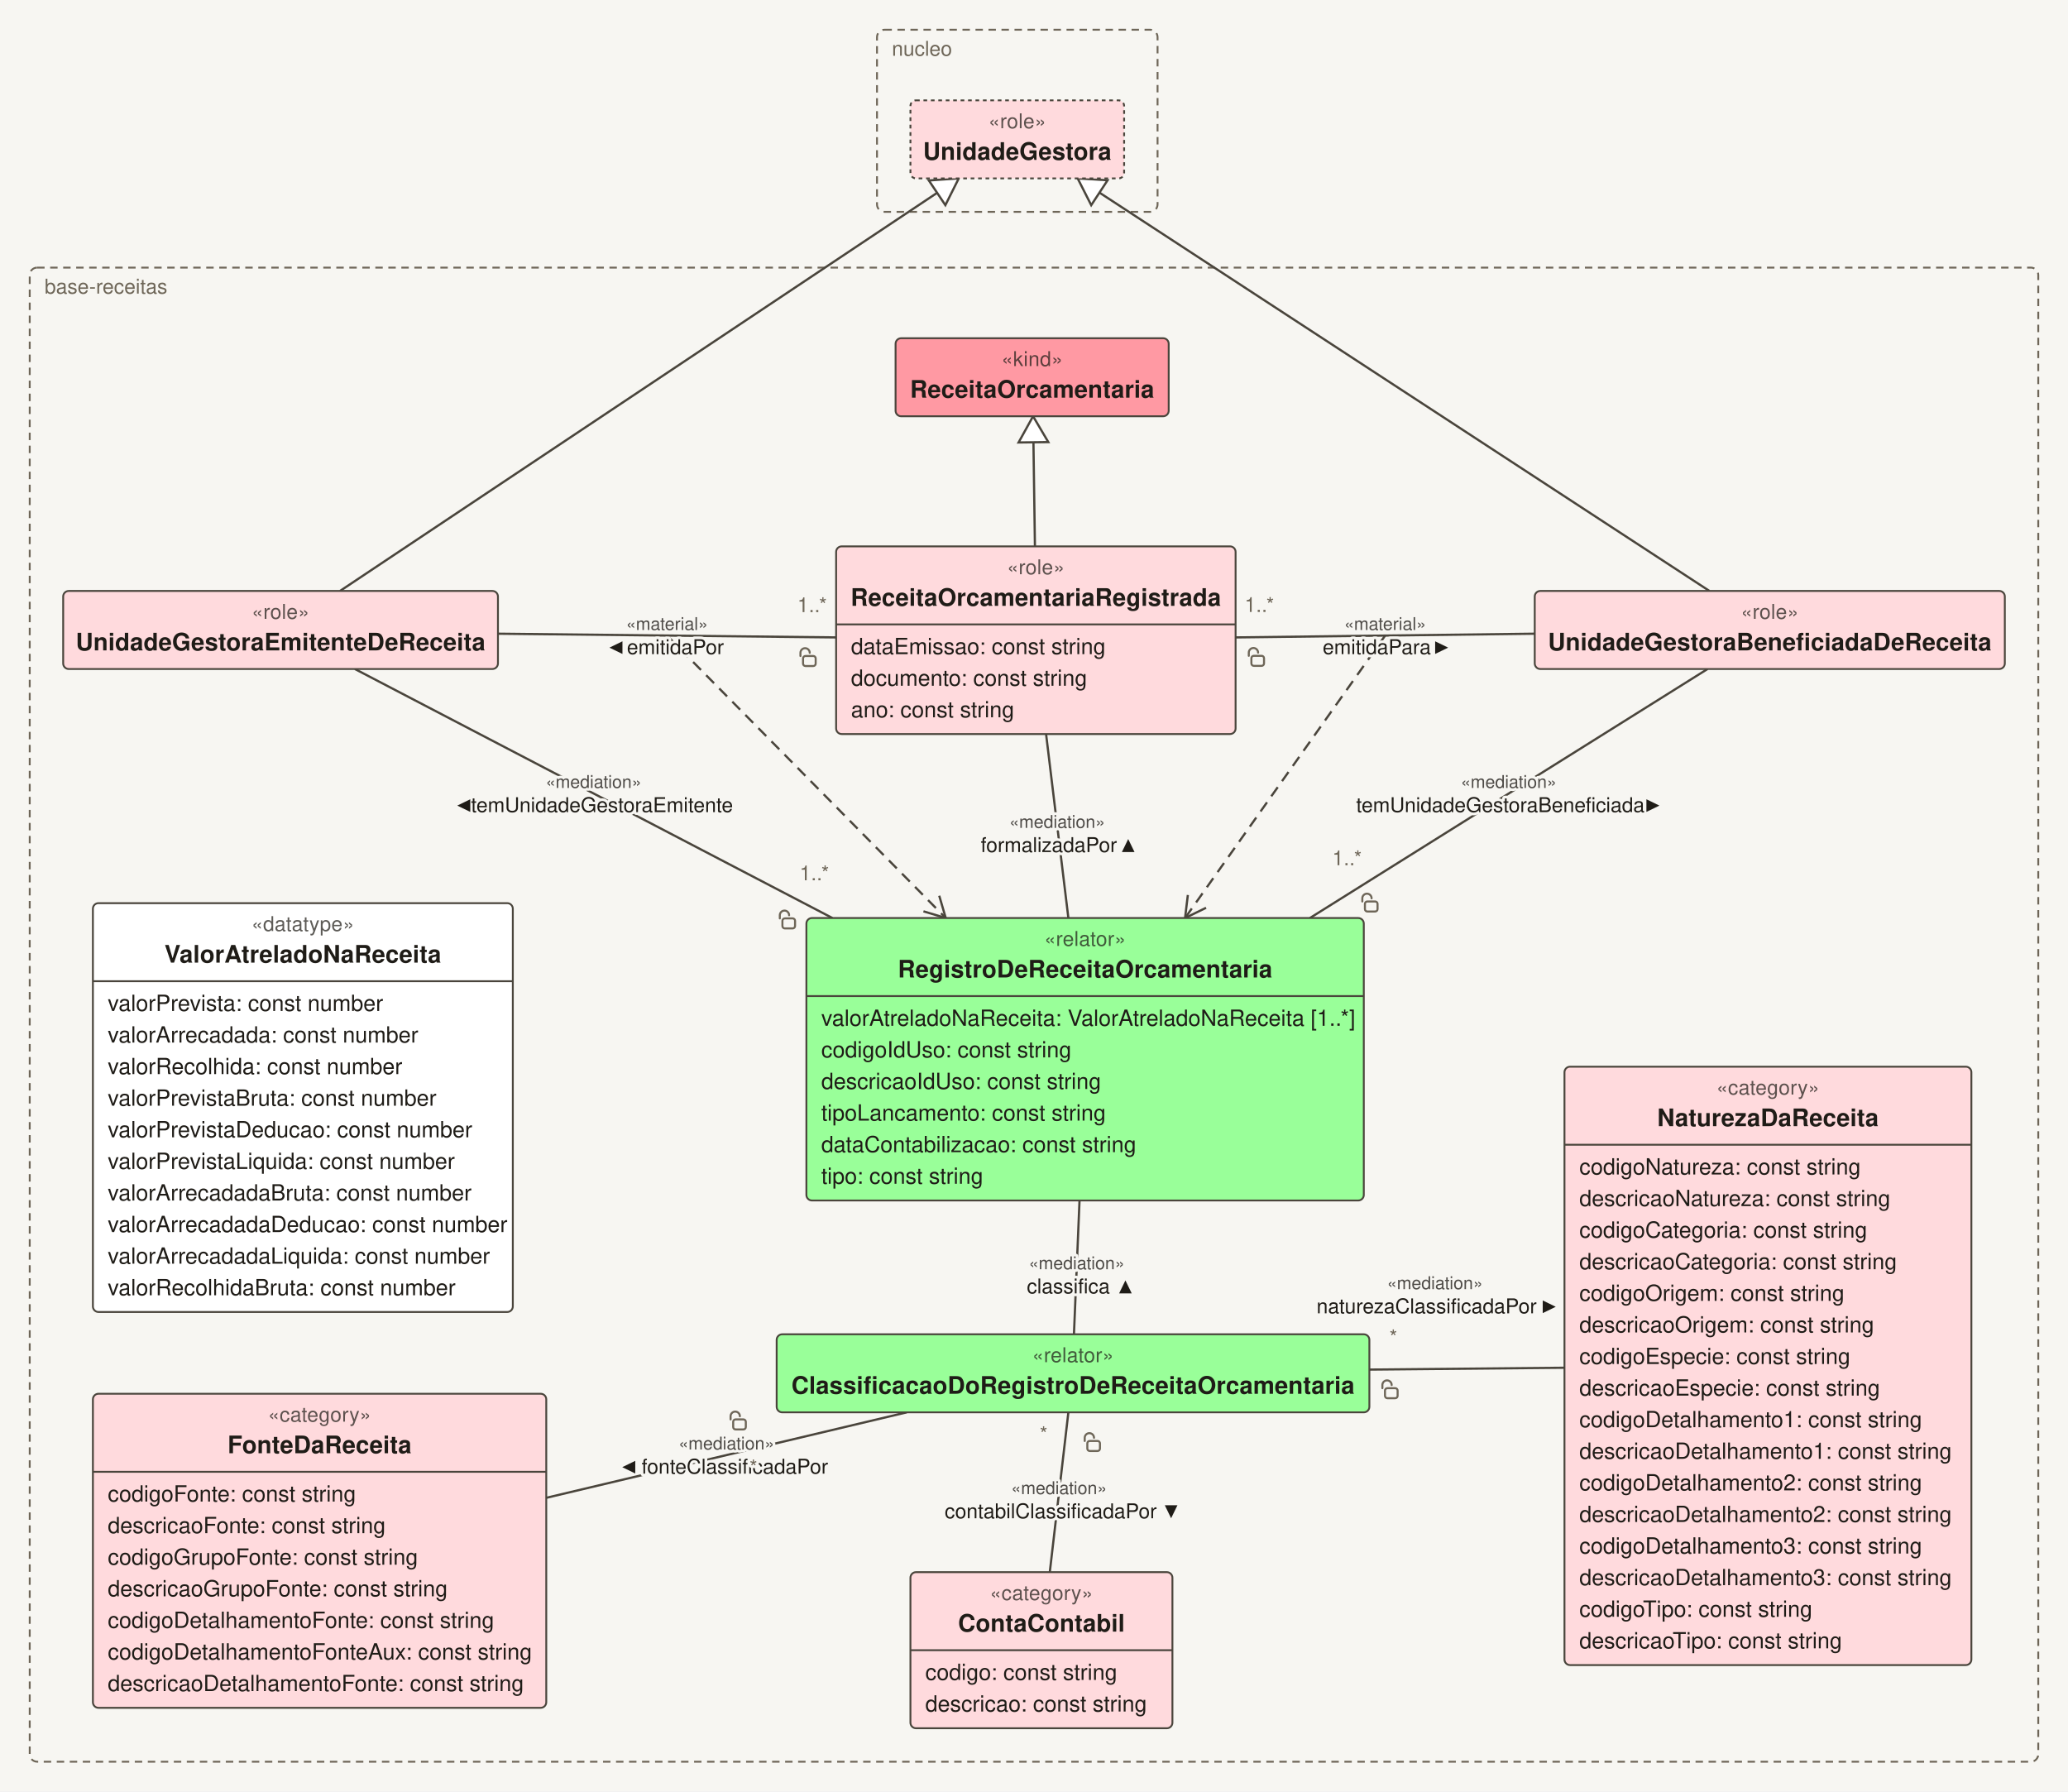
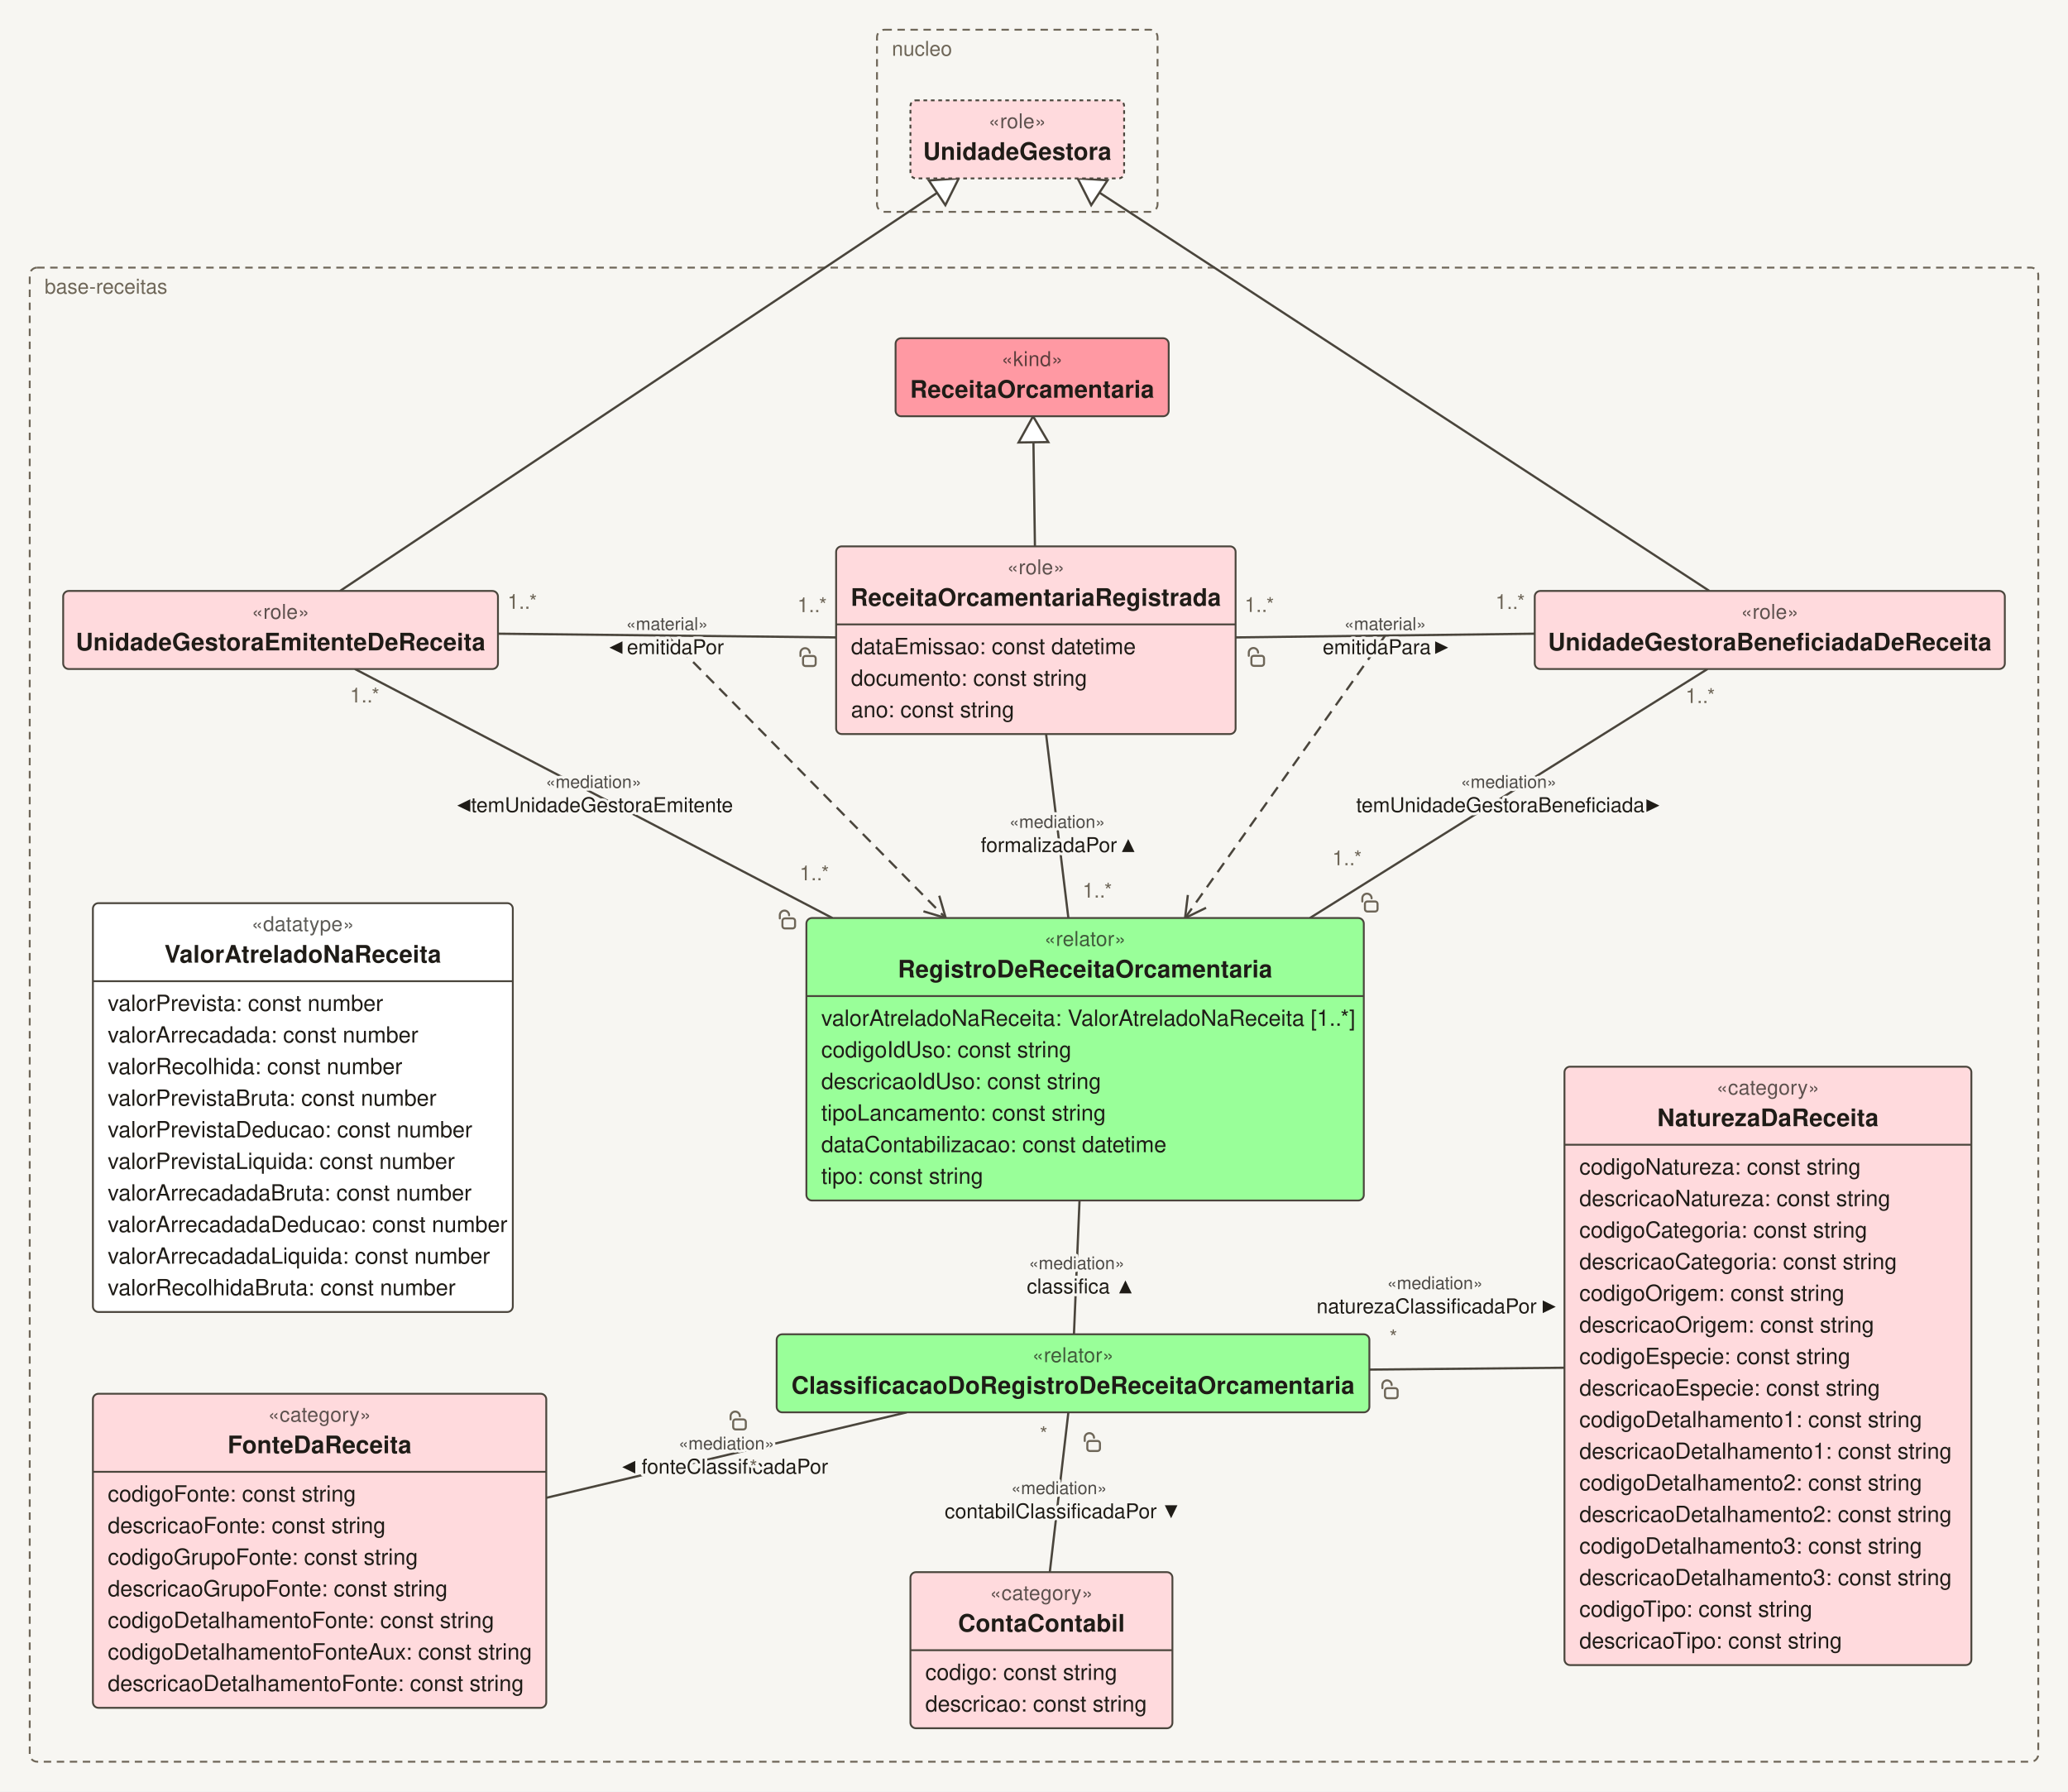
<svg xmlns="http://www.w3.org/2000/svg" viewBox="1126 266 1113 964" width="1113" height="964">
  <style>
/* Everything that is text, before anything specialises it. The label layer sits
   above the boxes and outside every other group, so a rule that reached labels
   through their edge stopped reaching them the day they were lifted out of it --
   and an SVG with no font-family on a text element falls back to a 16px serif.
   Stated once at the top, no layer can lose it again. */
text {
    font-family: "Helvetica Neue", Helvetica, Arial, "Liberation Sans", sans-serif;
    font-stretch: normal;
    font-size: 11px;
    fill: #1f1c17;
    font-variant-numeric: tabular-nums;
}

.tv-node rect { stroke: #4a453c; stroke-width: 1; }
.tv-node text { fill: #1f1c17; }
.tv-name { font-weight: 600; font-size: 13px; letter-spacing: 0.005em; }
.tv-legend text { font-size: 13px; fill: #1f1c17; }
.tv-stereotype { font-size: 11px; fill-opacity: 0.72; letter-spacing: 0.01em; }
.tv-attribute { font-size: 12px; }
.tv-edge path { fill: none; stroke: #4a453c; stroke-width: 1.2; }
.tv-end { fill: #6e6658; }
/* No letter-spacing on a label drawn with a halo: WebKit places letter-spaced
   SVG text glyph by glyph and then draws no halo, so in Safari, and in an
   exported SVG opened in Preview, the line ran through the label and its
   letters came out uneven. Chromium and Firefox never showed it. */
.tv-edge-stereotype { font-size: 9.5px; fill-opacity: 0.78; }
.tv-marker { fill: #ffffff; stroke: #4a453c; stroke-width: 1.2; }
.tv-arrow { fill: none; stroke: #4a453c; stroke-width: 1.2; }
.tv-reading { fill: #1f1c17; stroke: none; }
.tv-lock { fill: none; stroke: #6e6658; stroke-width: 1.1; stroke-linecap: round; }
.tv-lock rect { fill: #f7f6f2; }
.tv-group rect { fill: none; stroke: #6e6658; stroke-dasharray: 4 3; }
.tv-group text { font-size: 11px; fill: #6e6658; }
.tv-ontology rect { fill: none; stroke: #4a453c; stroke-width: 1.2; stroke-dasharray: none; }
.tv-ontology text { font-weight: 600; font-size: 13px; fill: #1f1c17; }
.tv-location { font-size: 12px; fill-opacity: 0.72; }
.tv-selected rect { stroke: #1f5c5c; stroke-width: 2.5; }
/* The second selector is for a leg of a shared tree, which carries its own id
   and so is chosen as itself rather than through a group around it. */
.tv-selected path, path.tv-selected { stroke: #1f5c5c; stroke-width: 2.2; }
.tv-unresolved rect { stroke-dasharray: 5 3; }
.tv-external rect { stroke-dasharray: 2 2; }
</style>
  <rect x="1126" y="266" width="1113" height="964" fill="#f7f6f2" />
  <g class="tv-group" data-group="pkg:base-receitas">
    <rect x="1142" y="410" width="1081" height="804" rx="4" />
    <text x="1150" y="424">base-receitas</text>
  </g>
  <g class="tv-group" data-group="pkg:nucleo">
    <rect x="1598" y="282" width="151" height="98" rx="4" />
    <text x="1606" y="296">nucleo</text>
  </g>
  <g class="tv-edge" data-edge="gen:base-receitas::UnidadeGestoraEmitenteDeReceita-&gt;nucleo::UnidadeGestora">
    <path d="M 1309 584 L 1642 362" />
    <polygon class="tv-marker" points="1642,362 1625.9,363.1 1634.8,376.4" />
  </g>
  <g class="tv-edge" data-edge="gen:base-receitas::UnidadeGestoraBeneficiadaDeReceita-&gt;nucleo::UnidadeGestora">
    <path d="M 2046 584 L 1706 362" />
    <polygon class="tv-marker" points="1706,362 1713.3,376.4 1722.1,363" />
  </g>
  <g class="tv-edge" data-edge="gen:base-receitas::ReceitaOrcamentariaRegistrada-&gt;base-receitas::ReceitaOrcamentaria">
    <path d="M 1683 560 L 1682 490" />
    <polygon class="tv-marker" points="1682,490 1674.2,504.1 1690.2,503.9" />
  </g>
  <g class="tv-edge" data-edge="rel:base-receitas::ReceitaOrcamentariaRegistrada-&gt;base-receitas::UnidadeGestoraBeneficiadaDeReceita:material:emitidaPara">
    <path d="M 1791 609 L 1952 607" />
  </g>
  <g class="tv-edge" data-edge="rel:base-receitas::ReceitaOrcamentariaRegistrada-&gt;base-receitas::UnidadeGestoraEmitenteDeReceita:material:emitidaPor">
    <path d="M 1576 609 L 1394 607" />
  </g>
  <g class="tv-edge" data-edge="rel:base-receitas::RegistroDeReceitaOrcamentaria-&gt;base-receitas::ReceitaOrcamentariaRegistrada:mediation:formalizadaPor">
    <path d="M 1701 760 L 1689 661" />
  </g>
  <g class="tv-edge" data-edge="rel:base-receitas::RegistroDeReceitaOrcamentaria-&gt;base-receitas::UnidadeGestoraEmitenteDeReceita:mediation:temUnidadeGestoraEmitente">
    <path d="M 1574 760 L 1317 626" />
  </g>
  <g class="tv-edge" data-edge="rel:base-receitas::RegistroDeReceitaOrcamentaria-&gt;base-receitas::UnidadeGestoraBeneficiadaDeReceita:mediation:temUnidadeGestoraBeneficiada">
    <path d="M 1831 760 L 2045 626" />
  </g>
  <g class="tv-edge" data-edge="rel:base-receitas::ClassificacaoDoRegistroDeReceitaOrcamentaria-&gt;base-receitas::RegistroDeReceitaOrcamentaria:mediation:classifica">
    <path d="M 1704 984 L 1707 912" />
  </g>
  <g class="tv-edge" data-edge="rel:base-receitas::ClassificacaoDoRegistroDeReceitaOrcamentaria-&gt;base-receitas::NaturezaDaReceita:mediation:naturezaClassificadaPor">
    <path d="M 1863 1003 L 1968 1002" />
  </g>
  <g class="tv-edge" data-edge="rel:base-receitas::ClassificacaoDoRegistroDeReceitaOrcamentaria-&gt;base-receitas::FonteDaReceita:mediation:fonteClassificadaPor">
    <path d="M 1614 1026 L 1420 1072" />
  </g>
  <g class="tv-edge" data-edge="rel:base-receitas::ClassificacaoDoRegistroDeReceitaOrcamentaria-&gt;base-receitas::ContaContabil:mediation:contabilClassificadaPor">
    <path d="M 1701 1026 L 1691 1112" />
  </g>
  <g class="tv-edge tv-derivation" data-derivation="rel:base-receitas::ReceitaOrcamentariaRegistrada-&gt;base-receitas::UnidadeGestoraBeneficiadaDeReceita:material:emitidaPara" data-supplier="base-receitas::RegistroDeReceitaOrcamentaria">
    <path d="M 1871.5 608 L 1763.8 760" stroke-dasharray="6 4" />
    <path class="tv-arrow" d="M 1775.1 754.5 L 1763.8 760 L 1765.3 747.6" />
  </g>
  <g class="tv-edge tv-derivation" data-derivation="rel:base-receitas::ReceitaOrcamentariaRegistrada-&gt;base-receitas::UnidadeGestoraEmitenteDeReceita:material:emitidaPor" data-supplier="base-receitas::RegistroDeReceitaOrcamentaria">
    <path d="M 1485 608 L 1635 760" stroke-dasharray="6 4" />
    <path class="tv-arrow" d="M 1631.5 748 L 1635 760 L 1623 756.4" />
  </g>
  <g class="tv-node" data-node="base-receitas::NaturezaDaReceita">
    <rect x="1968" y="840" width="219" height="322" rx="3" fill="#FFDADD" />
    <text class="tv-stereotype" x="2077.5" y="855" text-anchor="middle">«category»</text>
    <text class="tv-name" x="2077.5" y="872" text-anchor="middle">NaturezaDaReceita</text>
    <line x1="1968" y1="882" x2="2187" y2="882" stroke="#4a453c" stroke-width="1" />
    <text class="tv-attribute" x="1976" y="898">codigoNatureza: const string</text>
    <text class="tv-attribute" x="1976" y="915">descricaoNatureza: const string</text>
    <text class="tv-attribute" x="1976" y="932">codigoCategoria: const string</text>
    <text class="tv-attribute" x="1976" y="949">descricaoCategoria: const string</text>
    <text class="tv-attribute" x="1976" y="966">codigoOrigem: const string</text>
    <text class="tv-attribute" x="1976" y="983">descricaoOrigem: const string</text>
    <text class="tv-attribute" x="1976" y="1000">codigoEspecie: const string</text>
    <text class="tv-attribute" x="1976" y="1017">descricaoEspecie: const string</text>
    <text class="tv-attribute" x="1976" y="1034">codigoDetalhamento1: const string</text>
    <text class="tv-attribute" x="1976" y="1051">descricaoDetalhamento1: const string</text>
    <text class="tv-attribute" x="1976" y="1068">codigoDetalhamento2: const string</text>
    <text class="tv-attribute" x="1976" y="1085">descricaoDetalhamento2: const string</text>
    <text class="tv-attribute" x="1976" y="1102">codigoDetalhamento3: const string</text>
    <text class="tv-attribute" x="1976" y="1119">descricaoDetalhamento3: const string</text>
    <text class="tv-attribute" x="1976" y="1136">codigoTipo: const string</text>
    <text class="tv-attribute" x="1976" y="1153">descricaoTipo: const string</text>
  </g>
  <g class="tv-node" data-node="base-receitas::FonteDaReceita">
    <rect x="1176" y="1016" width="244" height="169" rx="3" fill="#FFDADD" />
    <text class="tv-stereotype" x="1298" y="1031" text-anchor="middle">«category»</text>
    <text class="tv-name" x="1298" y="1048" text-anchor="middle">FonteDaReceita</text>
    <line x1="1176" y1="1058" x2="1420" y2="1058" stroke="#4a453c" stroke-width="1" />
    <text class="tv-attribute" x="1184" y="1074">codigoFonte: const string</text>
    <text class="tv-attribute" x="1184" y="1091">descricaoFonte: const string</text>
    <text class="tv-attribute" x="1184" y="1108">codigoGrupoFonte: const string</text>
    <text class="tv-attribute" x="1184" y="1125">descricaoGrupoFonte: const string</text>
    <text class="tv-attribute" x="1184" y="1142">codigoDetalhamentoFonte: const string</text>
    <text class="tv-attribute" x="1184" y="1159">codigoDetalhamentoFonteAux: const string</text>
    <text class="tv-attribute" x="1184" y="1176">descricaoDetalhamentoFonte: const string</text>
  </g>
  <g class="tv-node" data-node="base-receitas::ContaContabil">
    <rect x="1616" y="1112" width="141" height="84" rx="3" fill="#FFDADD" />
    <text class="tv-stereotype" x="1686.5" y="1127" text-anchor="middle">«category»</text>
    <text class="tv-name" x="1686.5" y="1144" text-anchor="middle">ContaContabil</text>
    <line x1="1616" y1="1154" x2="1757" y2="1154" stroke="#4a453c" stroke-width="1" />
    <text class="tv-attribute" x="1624" y="1170">codigo: const string</text>
    <text class="tv-attribute" x="1624" y="1187">descricao: const string</text>
  </g>
  <g class="tv-node" data-node="base-receitas::UnidadeGestoraEmitenteDeReceita">
    <rect x="1160" y="584" width="234" height="42" rx="3" fill="#FFDADD" />
    <text class="tv-stereotype" x="1277" y="599" text-anchor="middle">«role»</text>
    <text class="tv-name" x="1277" y="616" text-anchor="middle">UnidadeGestoraEmitenteDeReceita</text>
  </g>
  <g class="tv-node tv-external" data-node="nucleo::UnidadeGestora">
    <rect x="1616" y="320" width="115" height="42" rx="3" fill="#FFDADD" />
    <text class="tv-stereotype" x="1673.5" y="335" text-anchor="middle">«role»</text>
    <text class="tv-name" x="1673.5" y="352" text-anchor="middle">UnidadeGestora</text>
  </g>
  <g class="tv-node" data-node="base-receitas::UnidadeGestoraBeneficiadaDeReceita">
    <rect x="1952" y="584" width="253" height="42" rx="3" fill="#FFDADD" />
    <text class="tv-stereotype" x="2078.5" y="599" text-anchor="middle">«role»</text>
    <text class="tv-name" x="2078.5" y="616" text-anchor="middle">UnidadeGestoraBeneficiadaDeReceita</text>
  </g>
  <g class="tv-node" data-node="base-receitas::ReceitaOrcamentaria">
    <rect x="1608" y="448" width="147" height="42" rx="3" fill="#FF99A3" />
    <text class="tv-stereotype" x="1681.5" y="463" text-anchor="middle">«kind»</text>
    <text class="tv-name" x="1681.5" y="480" text-anchor="middle">ReceitaOrcamentaria</text>
  </g>
  <g class="tv-node" data-node="base-receitas::ReceitaOrcamentariaRegistrada">
    <rect x="1576" y="560" width="215" height="101" rx="3" fill="#FFDADD" />
    <text class="tv-stereotype" x="1683.5" y="575" text-anchor="middle">«role»</text>
    <text class="tv-name" x="1683.5" y="592" text-anchor="middle">ReceitaOrcamentariaRegistrada</text>
    <line x1="1576" y1="602" x2="1791" y2="602" stroke="#4a453c" stroke-width="1" />
-     <text class="tv-attribute" x="1584" y="618">dataEmissao: const string</text>
+     <text class="tv-attribute" x="1584" y="618">dataEmissao: const datetime</text>
    <text class="tv-attribute" x="1584" y="635">documento: const string</text>
    <text class="tv-attribute" x="1584" y="652">ano: const string</text>
  </g>
  <g class="tv-node" data-node="base-receitas::ValorAtreladoNaReceita">
    <rect x="1176" y="752" width="226" height="220" rx="3" fill="#FFFFFF" />
    <text class="tv-stereotype" x="1289" y="767" text-anchor="middle">«datatype»</text>
    <text class="tv-name" x="1289" y="784" text-anchor="middle">ValorAtreladoNaReceita</text>
    <line x1="1176" y1="794" x2="1402" y2="794" stroke="#4a453c" stroke-width="1" />
    <text class="tv-attribute" x="1184" y="810">valorPrevista: const number</text>
    <text class="tv-attribute" x="1184" y="827">valorArrecadada: const number</text>
    <text class="tv-attribute" x="1184" y="844">valorRecolhida: const number</text>
    <text class="tv-attribute" x="1184" y="861">valorPrevistaBruta: const number</text>
    <text class="tv-attribute" x="1184" y="878">valorPrevistaDeducao: const number</text>
    <text class="tv-attribute" x="1184" y="895">valorPrevistaLiquida: const number</text>
    <text class="tv-attribute" x="1184" y="912">valorArrecadadaBruta: const number</text>
    <text class="tv-attribute" x="1184" y="929">valorArrecadadaDeducao: const number</text>
    <text class="tv-attribute" x="1184" y="946">valorArrecadadaLiquida: const number</text>
    <text class="tv-attribute" x="1184" y="963">valorRecolhidaBruta: const number</text>
  </g>
  <g class="tv-node" data-node="base-receitas::RegistroDeReceitaOrcamentaria">
    <rect x="1560" y="760" width="300" height="152" rx="3" fill="#99FF99" />
    <text class="tv-stereotype" x="1710" y="775" text-anchor="middle">«relator»</text>
    <text class="tv-name" x="1710" y="792" text-anchor="middle">RegistroDeReceitaOrcamentaria</text>
    <line x1="1560" y1="802" x2="1860" y2="802" stroke="#4a453c" stroke-width="1" />
    <text class="tv-attribute" x="1568" y="818">valorAtreladoNaReceita: ValorAtreladoNaReceita [1..*]</text>
    <text class="tv-attribute" x="1568" y="835">codigoIdUso: const string</text>
    <text class="tv-attribute" x="1568" y="852">descricaoIdUso: const string</text>
    <text class="tv-attribute" x="1568" y="869">tipoLancamento: const string</text>
-     <text class="tv-attribute" x="1568" y="886">dataContabilizacao: const string</text>
+     <text class="tv-attribute" x="1568" y="886">dataContabilizacao: const datetime</text>
    <text class="tv-attribute" x="1568" y="903">tipo: const string</text>
  </g>
  <g class="tv-node" data-node="base-receitas::ClassificacaoDoRegistroDeReceitaOrcamentaria">
    <rect x="1544" y="984" width="319" height="42" rx="3" fill="#99FF99" />
    <text class="tv-stereotype" x="1703.5" y="999" text-anchor="middle">«relator»</text>
    <text class="tv-name" x="1703.5" y="1016" text-anchor="middle">ClassificacaoDoRegistroDeReceitaOrcamentaria</text>
  </g>
  <g class="tv-labels">
    <text class="tv-edge-stereotype" data-for="rel:base-receitas::RegistroDeReceitaOrcamentaria-&gt;base-receitas::UnidadeGestoraBeneficiadaDeReceita:mediation:temUnidadeGestoraBeneficiada" x="1938" y="690" text-anchor="middle" paint-order="stroke" stroke="#f7f6f2" stroke-width="3" stroke-linejoin="round">«mediation»</text>
    <text data-for="rel:base-receitas::RegistroDeReceitaOrcamentaria-&gt;base-receitas::UnidadeGestoraBeneficiadaDeReceita:mediation:temUnidadeGestoraBeneficiada" x="1933.5" y="703" text-anchor="middle" paint-order="stroke" stroke="#f7f6f2" stroke-width="3" stroke-linejoin="round">temUnidadeGestoraBeneficiada</text>
    <polygon class="tv-reading" points="2019.1,699.5 2012.1,702.9 2012.1,696.1" />
    <text class="tv-end" data-for="rel:base-receitas::RegistroDeReceitaOrcamentaria-&gt;base-receitas::UnidadeGestoraBeneficiadaDeReceita:mediation:temUnidadeGestoraBeneficiada" x="1851" y="731.6" text-anchor="middle" paint-order="stroke" stroke="#f7f6f2" stroke-width="3" stroke-linejoin="round">1..*</text>
    <g class="tv-lock" data-for="rel:base-receitas::RegistroDeReceitaOrcamentaria-&gt;base-receitas::UnidadeGestoraBeneficiadaDeReceita:mediation:temUnidadeGestoraBeneficiada" transform="translate(1857.8, 746.5)" aria-label="not const">
      <path d="M 1.4 4.6 V 2.9 a 2.5 2.5 0 0 1 5 0" />
      <rect x="2.8" y="4.6" width="6.8" height="5.4" rx="1.3" stroke="#6e6658" />
    </g>
+     <text class="tv-end" data-for="rel:base-receitas::RegistroDeReceitaOrcamentaria-&gt;base-receitas::UnidadeGestoraBeneficiadaDeReceita:mediation:temUnidadeGestoraBeneficiada" x="2041.1" y="644.3" text-anchor="middle" paint-order="stroke" stroke="#f7f6f2" stroke-width="3" stroke-linejoin="round">1..*</text>
    <text class="tv-edge-stereotype" data-for="rel:base-receitas::RegistroDeReceitaOrcamentaria-&gt;base-receitas::UnidadeGestoraEmitenteDeReceita:mediation:temUnidadeGestoraEmitente" x="1445.5" y="690" text-anchor="middle" paint-order="stroke" stroke="#f7f6f2" stroke-width="3" stroke-linejoin="round">«mediation»</text>
    <text data-for="rel:base-receitas::RegistroDeReceitaOrcamentaria-&gt;base-receitas::UnidadeGestoraEmitenteDeReceita:mediation:temUnidadeGestoraEmitente" x="1450" y="703" text-anchor="middle" paint-order="stroke" stroke="#f7f6f2" stroke-width="3" stroke-linejoin="round">temUnidadeGestoraEmitente</text>
    <polygon class="tv-reading" points="1372.1,699.5 1379.1,696.1 1379.1,702.9" />
    <text class="tv-end" data-for="rel:base-receitas::RegistroDeReceitaOrcamentaria-&gt;base-receitas::UnidadeGestoraEmitenteDeReceita:mediation:temUnidadeGestoraEmitente" x="1564.3" y="739.7" text-anchor="middle" paint-order="stroke" stroke="#f7f6f2" stroke-width="3" stroke-linejoin="round">1..*</text>
    <g class="tv-lock" data-for="rel:base-receitas::RegistroDeReceitaOrcamentaria-&gt;base-receitas::UnidadeGestoraEmitenteDeReceita:mediation:temUnidadeGestoraEmitente" transform="translate(1544.3, 755.6)" aria-label="not const">
      <path d="M 1.4 4.6 V 2.9 a 2.5 2.5 0 0 1 5 0" />
      <rect x="2.8" y="4.6" width="6.8" height="5.4" rx="1.3" stroke="#6e6658" />
    </g>
+     <text class="tv-end" data-for="rel:base-receitas::RegistroDeReceitaOrcamentaria-&gt;base-receitas::UnidadeGestoraEmitenteDeReceita:mediation:temUnidadeGestoraEmitente" x="1322.3" y="644" text-anchor="middle" paint-order="stroke" stroke="#f7f6f2" stroke-width="3" stroke-linejoin="round">1..*</text>
    <text class="tv-edge-stereotype" data-for="rel:base-receitas::ClassificacaoDoRegistroDeReceitaOrcamentaria-&gt;base-receitas::NaturezaDaReceita:mediation:naturezaClassificadaPor" x="1898.3" y="959.7" text-anchor="middle" paint-order="stroke" stroke="#f7f6f2" stroke-width="3" stroke-linejoin="round">«mediation»</text>
    <text data-for="rel:base-receitas::ClassificacaoDoRegistroDeReceitaOrcamentaria-&gt;base-receitas::NaturezaDaReceita:mediation:naturezaClassificadaPor" x="1893.8" y="972.7" text-anchor="middle" paint-order="stroke" stroke="#f7f6f2" stroke-width="3" stroke-linejoin="round">naturezaClassificadaPor</text>
    <polygon class="tv-reading" points="1963.3,969.2 1956.3,972.6 1956.3,965.8" />
    <text class="tv-end" data-for="rel:base-receitas::ClassificacaoDoRegistroDeReceitaOrcamentaria-&gt;base-receitas::NaturezaDaReceita:mediation:naturezaClassificadaPor" x="1875.9" y="989.4" text-anchor="middle" paint-order="stroke" stroke="#f7f6f2" stroke-width="3" stroke-linejoin="round">*</text>
    <g class="tv-lock" data-for="rel:base-receitas::ClassificacaoDoRegistroDeReceitaOrcamentaria-&gt;base-receitas::NaturezaDaReceita:mediation:naturezaClassificadaPor" transform="translate(1868.6, 1008.4)" aria-label="not const">
      <path d="M 1.4 4.6 V 2.9 a 2.5 2.5 0 0 1 5 0" />
      <rect x="2.8" y="4.6" width="6.8" height="5.4" rx="1.3" stroke="#6e6658" />
    </g>
    <text class="tv-edge-stereotype" data-for="rel:base-receitas::ClassificacaoDoRegistroDeReceitaOrcamentaria-&gt;base-receitas::ContaContabil:mediation:contabilClassificadaPor" x="1696" y="1070" text-anchor="middle" paint-order="stroke" stroke="#f7f6f2" stroke-width="3" stroke-linejoin="round">«mediation»</text>
    <text data-for="rel:base-receitas::ClassificacaoDoRegistroDeReceitaOrcamentaria-&gt;base-receitas::ContaContabil:mediation:contabilClassificadaPor" x="1691.5" y="1083" text-anchor="middle" paint-order="stroke" stroke="#f7f6f2" stroke-width="3" stroke-linejoin="round">contabilClassificadaPor</text>
    <polygon class="tv-reading" points="1756.3,1083 1752.9,1076 1759.7,1076" />
    <text class="tv-end" data-for="rel:base-receitas::ClassificacaoDoRegistroDeReceitaOrcamentaria-&gt;base-receitas::ContaContabil:mediation:contabilClassificadaPor" x="1687.7" y="1041.5" text-anchor="middle" paint-order="stroke" stroke="#f7f6f2" stroke-width="3" stroke-linejoin="round">*</text>
    <g class="tv-lock" data-for="rel:base-receitas::ClassificacaoDoRegistroDeReceitaOrcamentaria-&gt;base-receitas::ContaContabil:mediation:contabilClassificadaPor" transform="translate(1708.4, 1036.8)" aria-label="not const">
      <path d="M 1.4 4.6 V 2.9 a 2.5 2.5 0 0 1 5 0" />
      <rect x="2.8" y="4.6" width="6.8" height="5.4" rx="1.3" stroke="#6e6658" />
    </g>
    <text class="tv-edge-stereotype" data-for="rel:base-receitas::ClassificacaoDoRegistroDeReceitaOrcamentaria-&gt;base-receitas::FonteDaReceita:mediation:fonteClassificadaPor" x="1517" y="1046" text-anchor="middle" paint-order="stroke" stroke="#f7f6f2" stroke-width="3" stroke-linejoin="round">«mediation»</text>
    <text data-for="rel:base-receitas::ClassificacaoDoRegistroDeReceitaOrcamentaria-&gt;base-receitas::FonteDaReceita:mediation:fonteClassificadaPor" x="1521.5" y="1059" text-anchor="middle" paint-order="stroke" stroke="#f7f6f2" stroke-width="3" stroke-linejoin="round">fonteClassificadaPor</text>
    <polygon class="tv-reading" points="1460.9,1055.5 1467.9,1052.1 1467.9,1058.9" />
    <text class="tv-end" data-for="rel:base-receitas::ClassificacaoDoRegistroDeReceitaOrcamentaria-&gt;base-receitas::FonteDaReceita:mediation:fonteClassificadaPor" x="1531.5" y="1059.4" text-anchor="middle" paint-order="stroke" stroke="#f7f6f2" stroke-width="3" stroke-linejoin="round">*</text>
    <g class="tv-lock" data-for="rel:base-receitas::ClassificacaoDoRegistroDeReceitaOrcamentaria-&gt;base-receitas::FonteDaReceita:mediation:fonteClassificadaPor" transform="translate(1517.8, 1025.2)" aria-label="not const">
      <path d="M 1.4 4.6 V 2.9 a 2.5 2.5 0 0 1 5 0" />
      <rect x="2.8" y="4.6" width="6.8" height="5.4" rx="1.3" stroke="#6e6658" />
    </g>
    <text class="tv-edge-stereotype" data-for="rel:base-receitas::RegistroDeReceitaOrcamentaria-&gt;base-receitas::ReceitaOrcamentariaRegistrada:mediation:formalizadaPor" x="1695" y="711.5" text-anchor="middle" paint-order="stroke" stroke="#f7f6f2" stroke-width="3" stroke-linejoin="round">«mediation»</text>
    <text data-for="rel:base-receitas::RegistroDeReceitaOrcamentaria-&gt;base-receitas::ReceitaOrcamentariaRegistrada:mediation:formalizadaPor" x="1690.5" y="724.5" text-anchor="middle" paint-order="stroke" stroke="#f7f6f2" stroke-width="3" stroke-linejoin="round">formalizadaPor</text>
    <polygon class="tv-reading" points="1733.2,717.5 1736.6,724.5 1729.8,724.5" />
+     <text class="tv-end" data-for="rel:base-receitas::RegistroDeReceitaOrcamentaria-&gt;base-receitas::ReceitaOrcamentariaRegistrada:mediation:formalizadaPor" x="1716.6" y="749" text-anchor="middle" paint-order="stroke" stroke="#f7f6f2" stroke-width="3" stroke-linejoin="round">1..*</text>
    <text class="tv-edge-stereotype" data-for="rel:base-receitas::ReceitaOrcamentariaRegistrada-&gt;base-receitas::UnidadeGestoraBeneficiadaDeReceita:material:emitidaPara" x="1871.5" y="605" text-anchor="middle" paint-order="stroke" stroke="#f7f6f2" stroke-width="3" stroke-linejoin="round">«material»</text>
    <text data-for="rel:base-receitas::ReceitaOrcamentariaRegistrada-&gt;base-receitas::UnidadeGestoraBeneficiadaDeReceita:material:emitidaPara" x="1867" y="618" text-anchor="middle" paint-order="stroke" stroke="#f7f6f2" stroke-width="3" stroke-linejoin="round">emitidaPara</text>
    <polygon class="tv-reading" points="1905.4,614.5 1898.4,617.9 1898.4,611.1" />
    <text class="tv-end" data-for="rel:base-receitas::ReceitaOrcamentariaRegistrada-&gt;base-receitas::UnidadeGestoraBeneficiadaDeReceita:material:emitidaPara" x="1803.8" y="595.3" text-anchor="middle" paint-order="stroke" stroke="#f7f6f2" stroke-width="3" stroke-linejoin="round">1..*</text>
    <g class="tv-lock" data-for="rel:base-receitas::ReceitaOrcamentariaRegistrada-&gt;base-receitas::UnidadeGestoraBeneficiadaDeReceita:material:emitidaPara" transform="translate(1796.7, 614.3)" aria-label="not const">
      <path d="M 1.4 4.6 V 2.9 a 2.5 2.5 0 0 1 5 0" />
      <rect x="2.8" y="4.6" width="6.8" height="5.4" rx="1.3" stroke="#6e6658" />
    </g>
+     <text class="tv-end" data-for="rel:base-receitas::ReceitaOrcamentariaRegistrada-&gt;base-receitas::UnidadeGestoraBeneficiadaDeReceita:material:emitidaPara" x="1938.8" y="593.7" text-anchor="middle" paint-order="stroke" stroke="#f7f6f2" stroke-width="3" stroke-linejoin="round">1..*</text>
    <text class="tv-edge-stereotype" data-for="rel:base-receitas::ClassificacaoDoRegistroDeReceitaOrcamentaria-&gt;base-receitas::RegistroDeReceitaOrcamentaria:mediation:classifica" x="1705.5" y="949" text-anchor="middle" paint-order="stroke" stroke="#f7f6f2" stroke-width="3" stroke-linejoin="round">«mediation»</text>
    <text data-for="rel:base-receitas::ClassificacaoDoRegistroDeReceitaOrcamentaria-&gt;base-receitas::RegistroDeReceitaOrcamentaria:mediation:classifica" x="1701" y="962" text-anchor="middle" paint-order="stroke" stroke="#f7f6f2" stroke-width="3" stroke-linejoin="round">classifica</text>
    <polygon class="tv-reading" points="1731.7,955 1735.1,962 1728.3,962" />
    <text class="tv-edge-stereotype" data-for="rel:base-receitas::ReceitaOrcamentariaRegistrada-&gt;base-receitas::UnidadeGestoraEmitenteDeReceita:material:emitidaPor" x="1485" y="605" text-anchor="middle" paint-order="stroke" stroke="#f7f6f2" stroke-width="3" stroke-linejoin="round">«material»</text>
    <text data-for="rel:base-receitas::ReceitaOrcamentariaRegistrada-&gt;base-receitas::UnidadeGestoraEmitenteDeReceita:material:emitidaPor" x="1489.5" y="618" text-anchor="middle" paint-order="stroke" stroke="#f7f6f2" stroke-width="3" stroke-linejoin="round">emitidaPor</text>
    <polygon class="tv-reading" points="1454,614.5 1461,611.1 1461,617.9" />
    <text class="tv-end" data-for="rel:base-receitas::ReceitaOrcamentariaRegistrada-&gt;base-receitas::UnidadeGestoraEmitenteDeReceita:material:emitidaPor" x="1563.1" y="595.4" text-anchor="middle" paint-order="stroke" stroke="#f7f6f2" stroke-width="3" stroke-linejoin="round">1..*</text>
    <g class="tv-lock" data-for="rel:base-receitas::ReceitaOrcamentariaRegistrada-&gt;base-receitas::UnidadeGestoraEmitenteDeReceita:material:emitidaPor" transform="translate(1555.4, 614.4)" aria-label="not const">
      <path d="M 1.4 4.6 V 2.9 a 2.5 2.5 0 0 1 5 0" />
      <rect x="2.8" y="4.6" width="6.8" height="5.4" rx="1.3" stroke="#6e6658" />
    </g>
+     <text class="tv-end" data-for="rel:base-receitas::ReceitaOrcamentariaRegistrada-&gt;base-receitas::UnidadeGestoraEmitenteDeReceita:material:emitidaPor" x="1407.1" y="593.6" text-anchor="middle" paint-order="stroke" stroke="#f7f6f2" stroke-width="3" stroke-linejoin="round">1..*</text>
  </g>
</svg>
